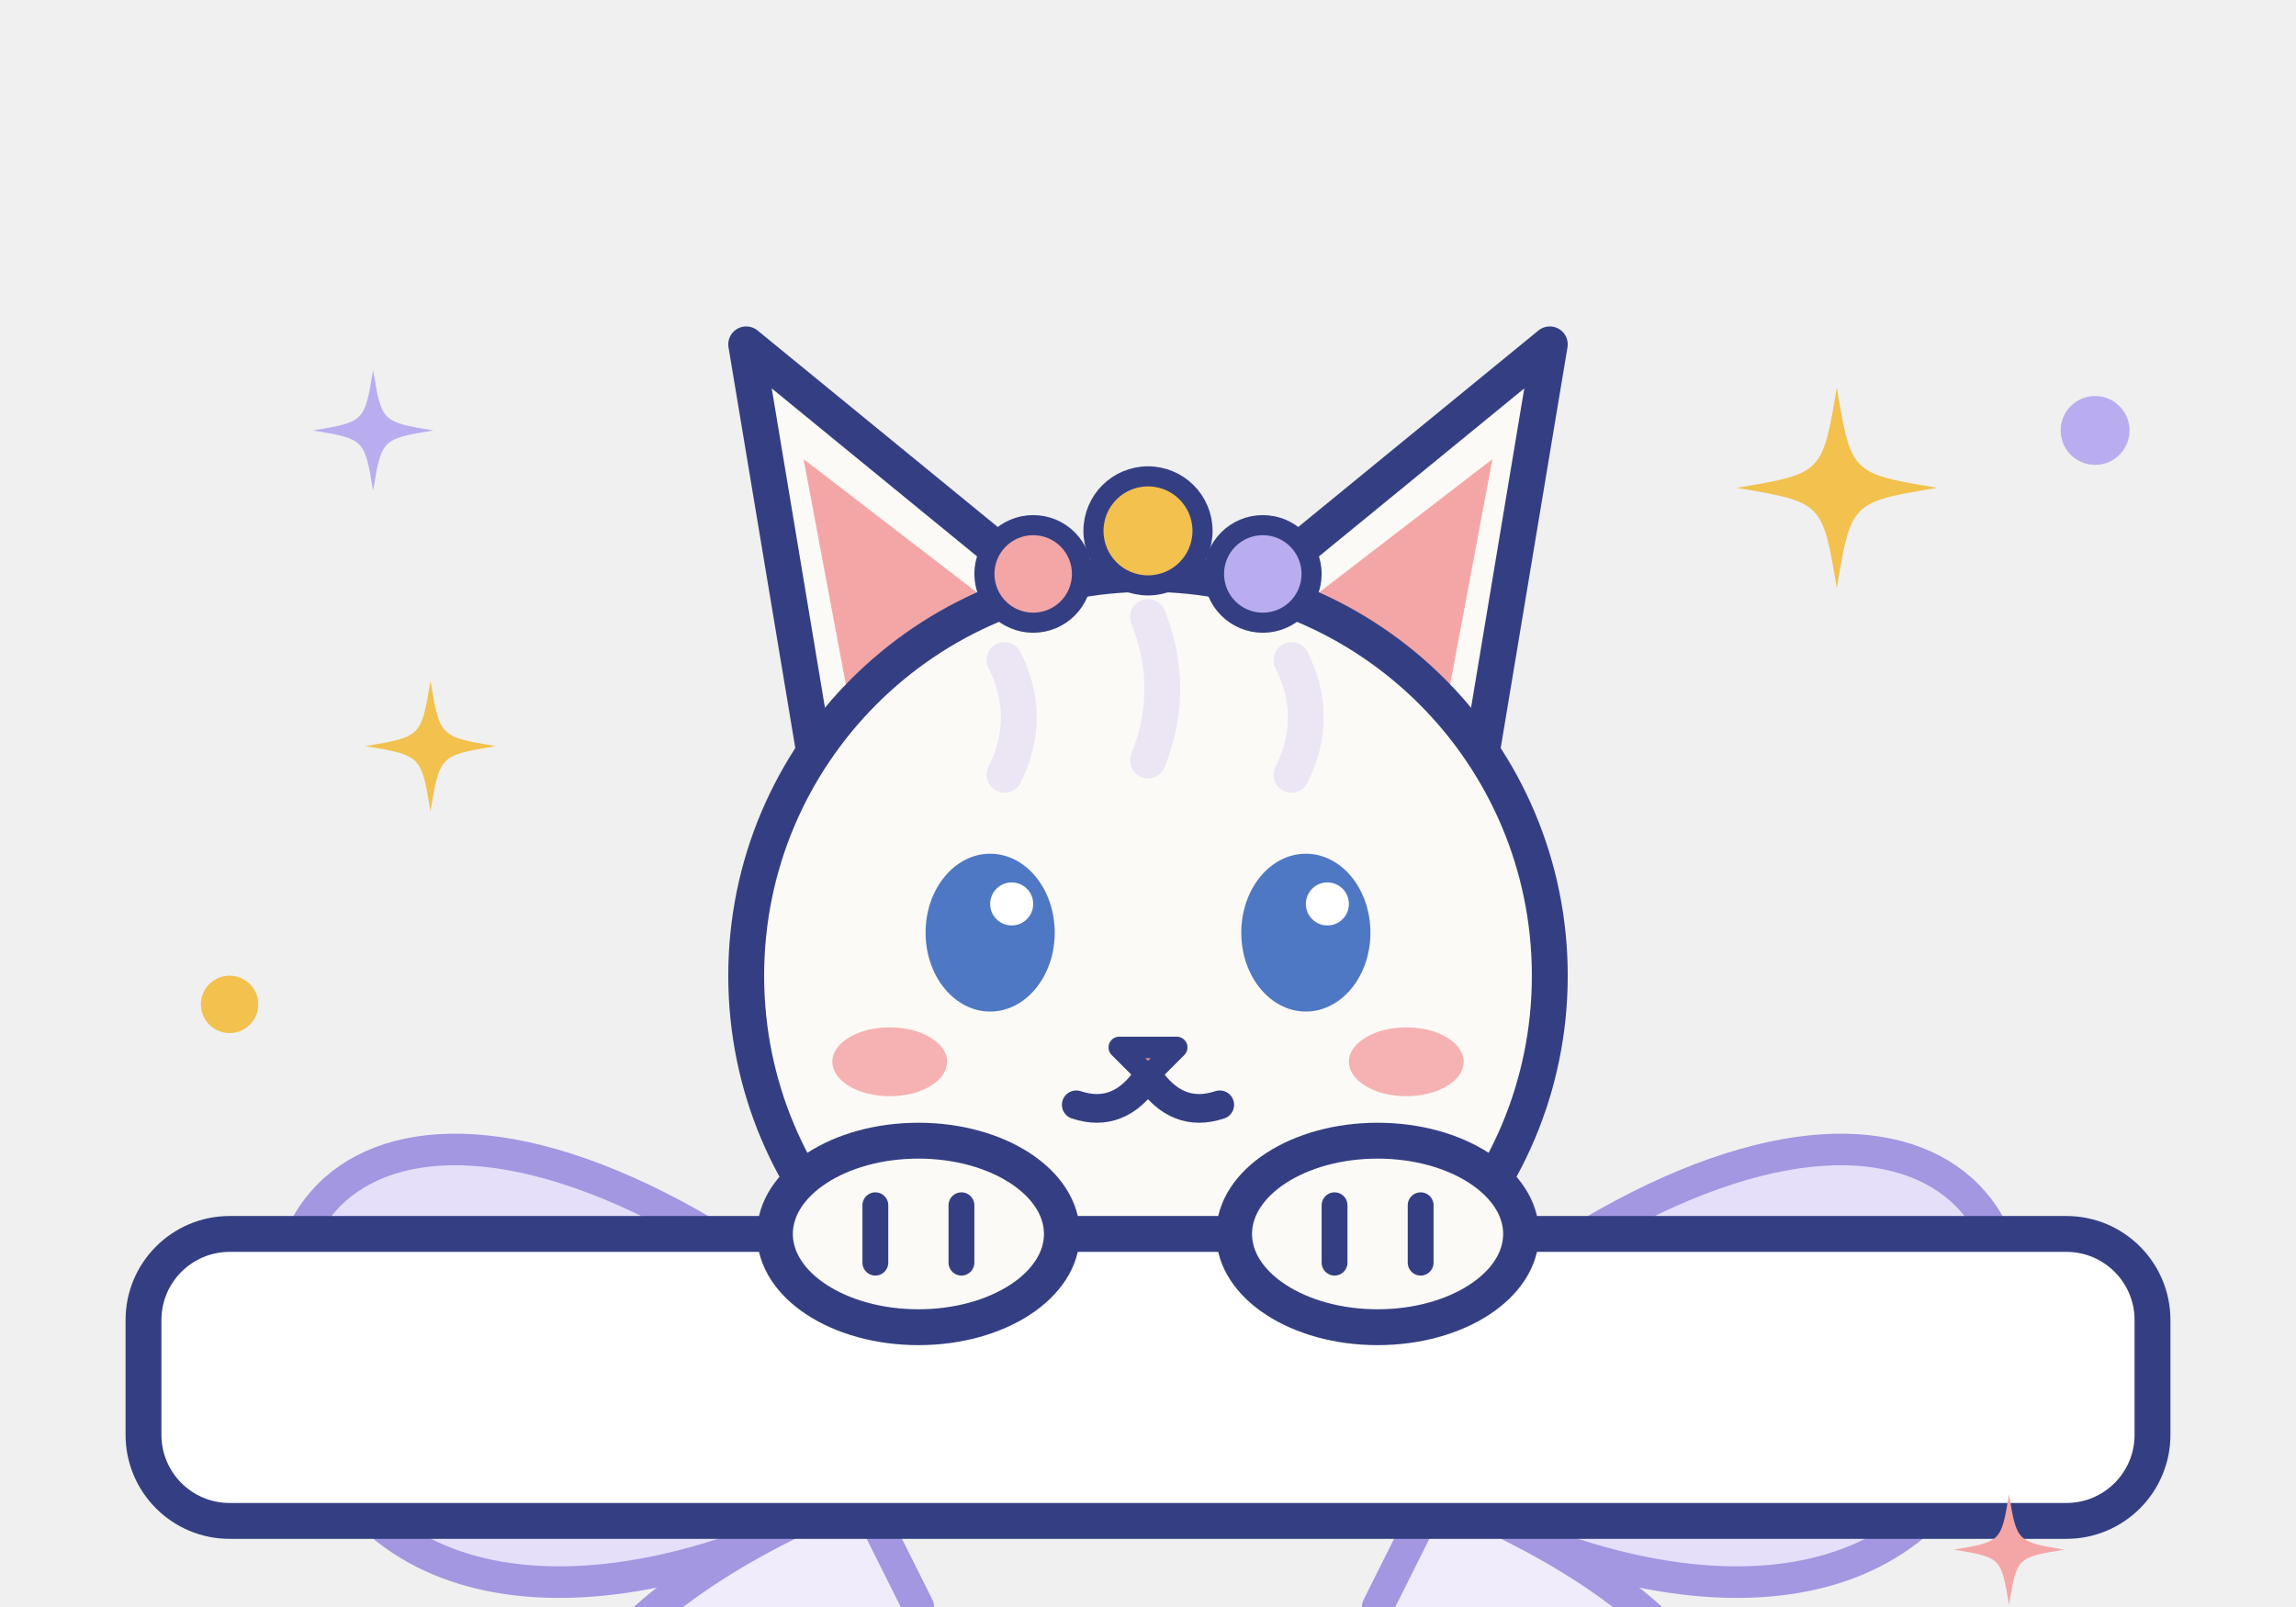
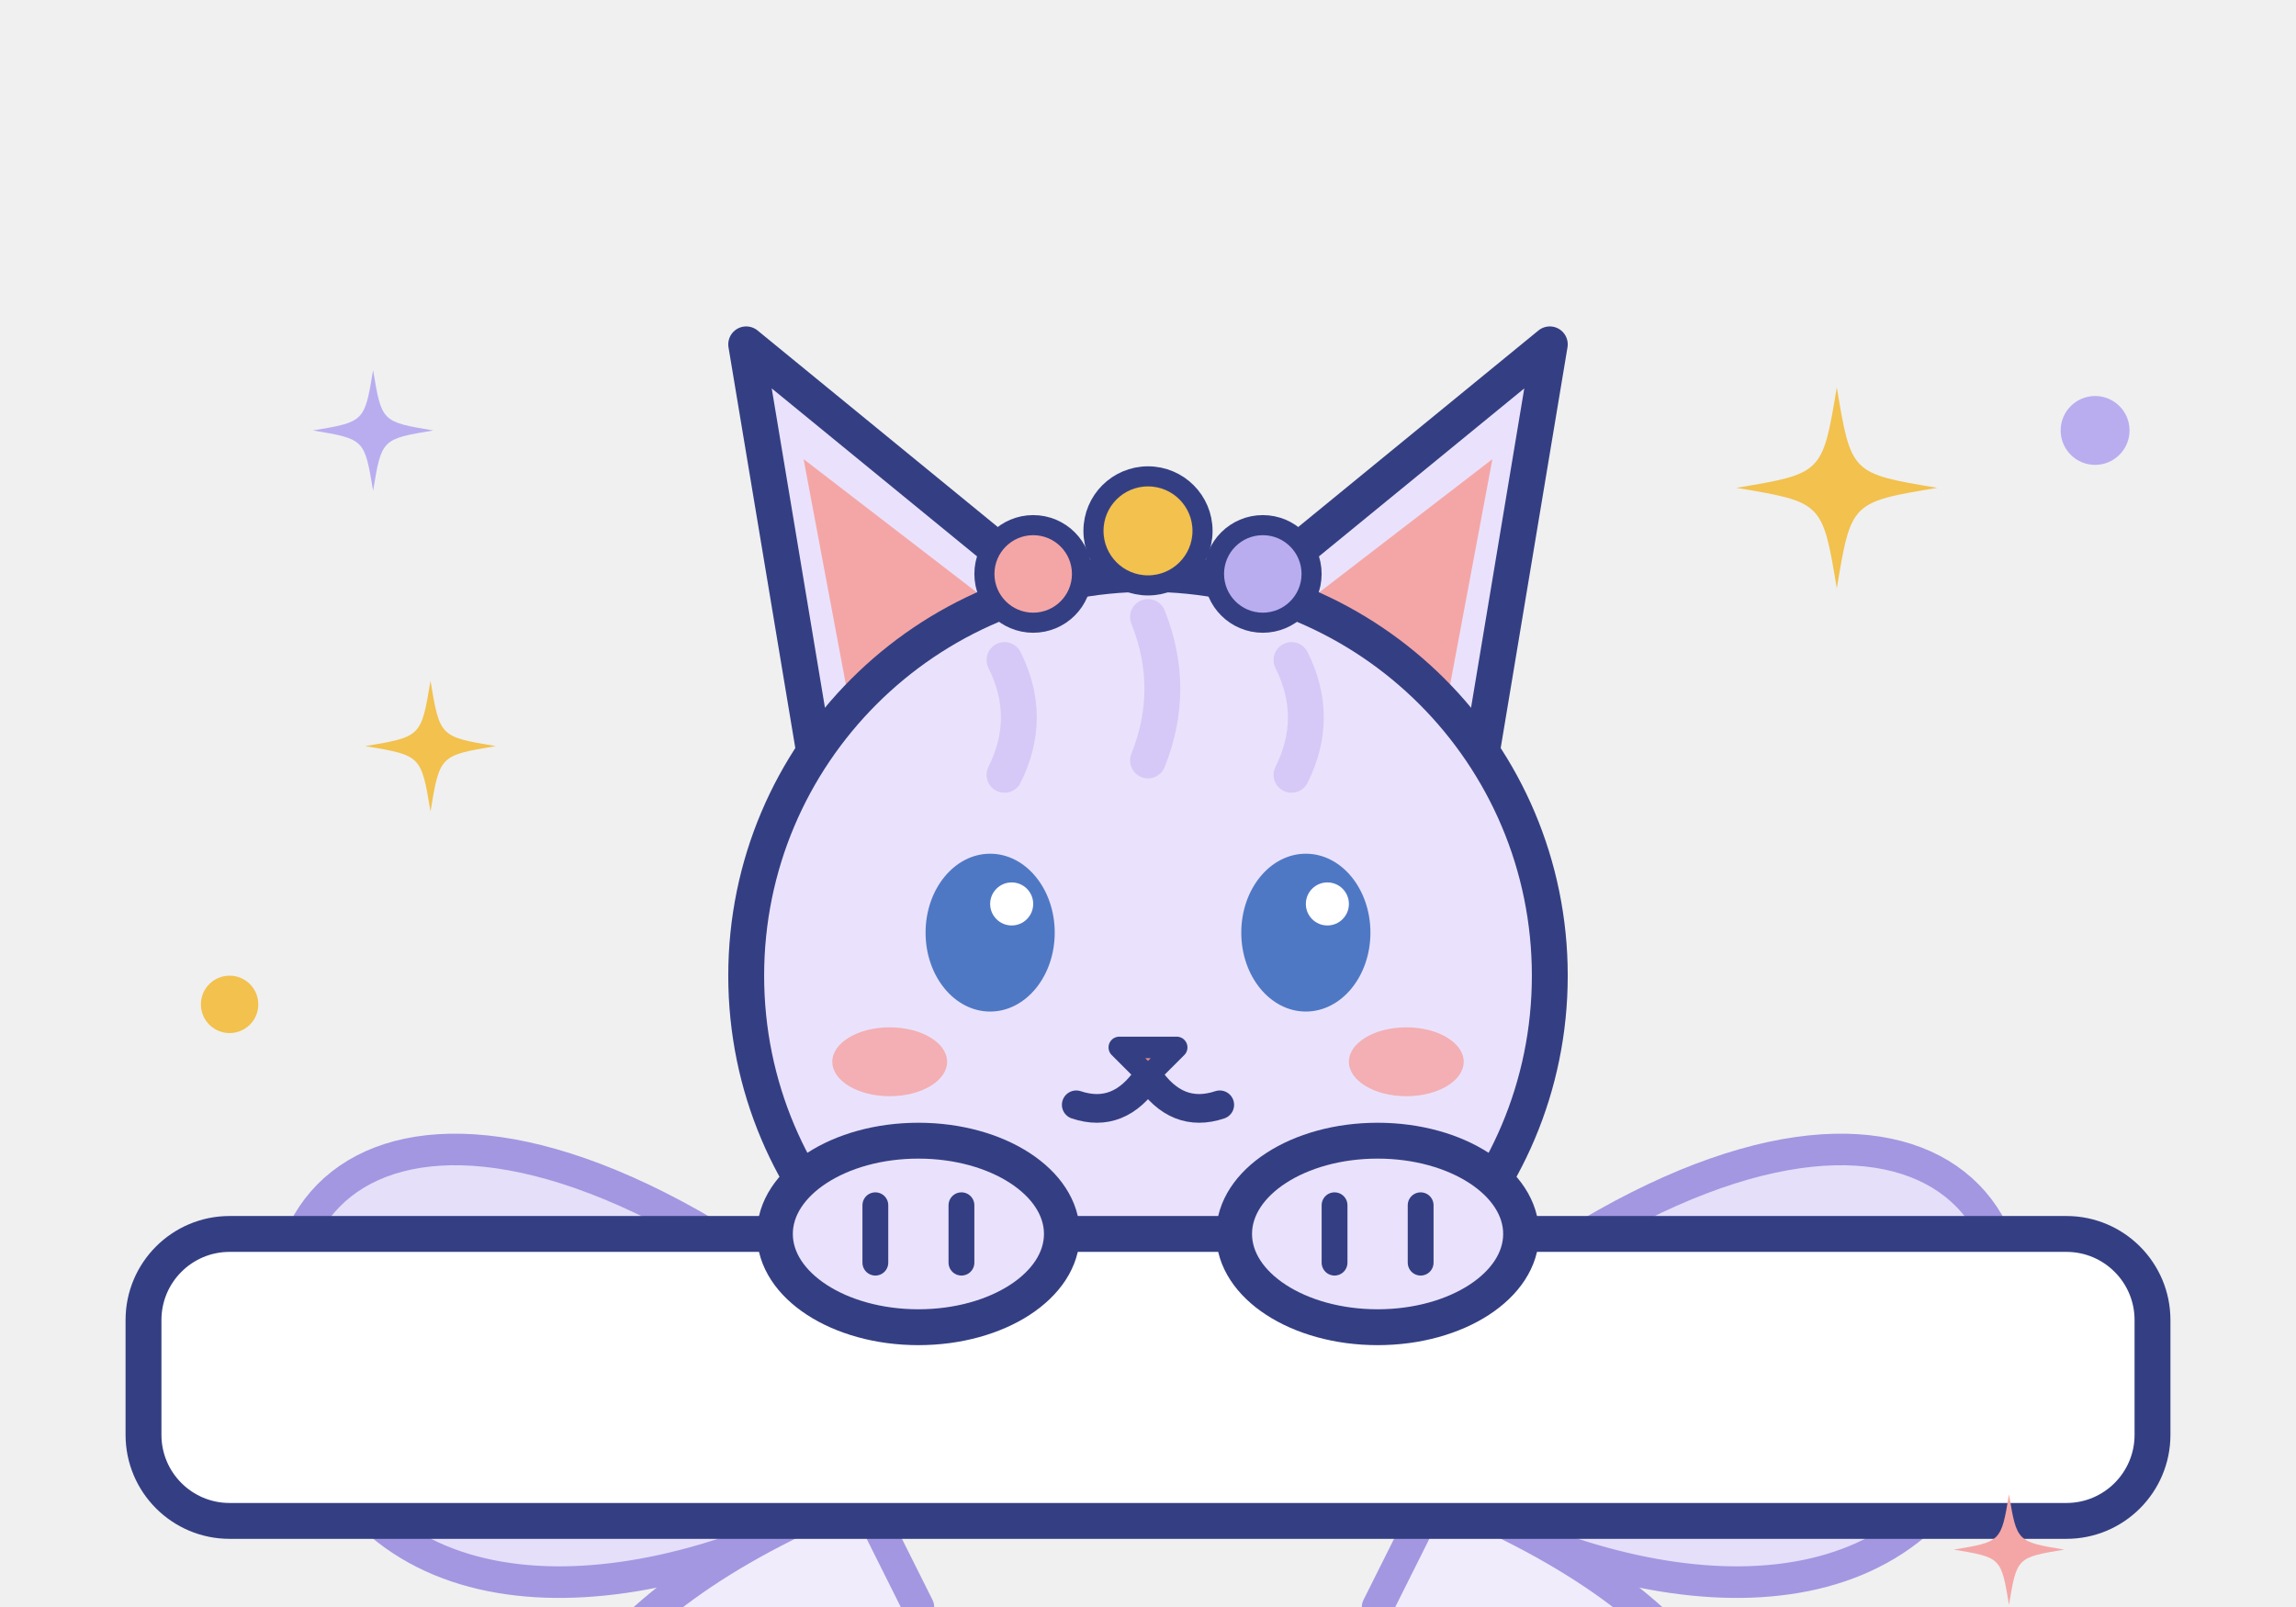
<svg xmlns="http://www.w3.org/2000/svg" viewBox="0 0 160 112" role="img" aria-label="Fairy, the BunkKro guide cat">
  <g opacity=".92">
    <path d="M58 92C30 70 14 82 22 100C28 114 46 112 60 104Z" fill="#E4DDFB" stroke="#9C8FE0" stroke-width="2.2" stroke-linejoin="round" />
    <path d="M60 104C40 112 34 124 44 130C52 134 62 124 64 112Z" fill="#F1ECFD" stroke="#9C8FE0" stroke-width="2.2" stroke-linejoin="round" />
    <path d="M102 92C130 70 146 82 138 100C132 114 114 112 100 104Z" fill="#E4DDFB" stroke="#9C8FE0" stroke-width="2.2" stroke-linejoin="round" />
    <path d="M100 104C120 112 126 124 116 130C108 134 98 124 96 112Z" fill="#F1ECFD" stroke="#9C8FE0" stroke-width="2.2" stroke-linejoin="round" />
    <path d="M30 92q10 2 20 8M130 92q-10 2-20 8" fill="none" stroke="#B9ADF0" stroke-width="1.6" stroke-linecap="round" />
  </g>
  <g stroke="#343F83" stroke-width="2.5" stroke-linecap="round" stroke-linejoin="round">
-     <path d="M57 54L52 24L74 42Z" fill="#FCFAF6" />
-     <path d="M86 42L108 24L103 54Z" fill="#FCFAF6" />
+     <path d="M57 54L52 24L74 42Z" fill="#EAE2FC" />
+     <path d="M86 42L108 24L103 54Z" fill="#EAE2FC" />
    <path d="M59 48L56 32L69 42Z" fill="#F4A6A6" stroke="none" />
    <path d="M91 42L104 32L101 48Z" fill="#F4A6A6" stroke="none" />
-     <circle cx="80" cy="68" r="28" fill="#FCFAF6" />
-     <path d="M70 46q2 4 0 8M80 43q2 5 0 10M90 46q2 4 0 8" fill="none" stroke="#ECE6F4" stroke-width="2.5" />
+     <circle cx="80" cy="68" r="28" fill="#EAE2FC" />
+     <path d="M70 46q2 4 0 8M80 43q2 5 0 10M90 46q2 4 0 8" fill="none" stroke="#D6C9F7" stroke-width="2.5" />
    <ellipse cx="69" cy="65" rx="4.5" ry="5.5" fill="#4F78C4" stroke="none" />
    <ellipse cx="91" cy="65" rx="4.5" ry="5.5" fill="#4F78C4" stroke="none" />
    <path d="M78 73l2 2 2-2z" fill="#E58A8A" stroke-width="1.5" />
    <path d="M80 75q-2 3-5 2M80 75q2 3 5 2" fill="none" stroke-width="2" />
    <rect x="10" y="86" width="140" height="20" rx="6" fill="#FFFFFF" />
-     <ellipse cx="64" cy="86" rx="10" ry="6.5" fill="#FCFAF6" />
-     <ellipse cx="96" cy="86" rx="10" ry="6.5" fill="#FCFAF6" />
+     <ellipse cx="64" cy="86" rx="10" ry="6.5" fill="#EAE2FC" />
+     <ellipse cx="96" cy="86" rx="10" ry="6.5" fill="#EAE2FC" />
    <path d="M61 84v4M67 84v4M93 84v4M99 84v4" stroke-width="1.8" />
  </g>
  <circle cx="70.5" cy="63" r="1.5" fill="#fff" />
  <circle cx="92.5" cy="63" r="1.5" fill="#fff" />
  <ellipse cx="62" cy="74" rx="4" ry="2.4" fill="#F4A6A6" opacity=".85" />
  <ellipse cx="98" cy="74" rx="4" ry="2.4" fill="#F4A6A6" opacity=".85" />
  <g fill="#F2C14E">
    <path transform="translate(128 34)" d="M0-7C1-1 1-1 7 0C1 1 1 1 0 7C-1 1-1 1-7 0C-1-1-1-1 0-7Z" />
    <path transform="translate(30 52) scale(.65)" d="M0-7C1-1 1-1 7 0C1 1 1 1 0 7C-1 1-1 1-7 0C-1-1-1-1 0-7Z" />
  </g>
  <path transform="translate(26 30) scale(.6)" d="M0-7C1-1 1-1 7 0C1 1 1 1 0 7C-1 1-1 1-7 0C-1-1-1-1 0-7Z" fill="#B9ADF0" />
  <path transform="translate(140 108) scale(.55)" d="M0-7C1-1 1-1 7 0C1 1 1 1 0 7C-1 1-1 1-7 0C-1-1-1-1 0-7Z" fill="#F4A6A6" />
  <circle cx="146" cy="30" r="2.4" fill="#B9ADF0" />
  <circle cx="16" cy="70" r="2" fill="#F2C14E" />
  <g stroke="#343F83" stroke-width="1.4">
    <circle cx="72" cy="40" r="3.4" fill="#F4A6A6" />
    <circle cx="80" cy="37" r="3.8" fill="#F2C14E" />
    <circle cx="88" cy="40" r="3.4" fill="#B9ADF0" />
  </g>
</svg>
